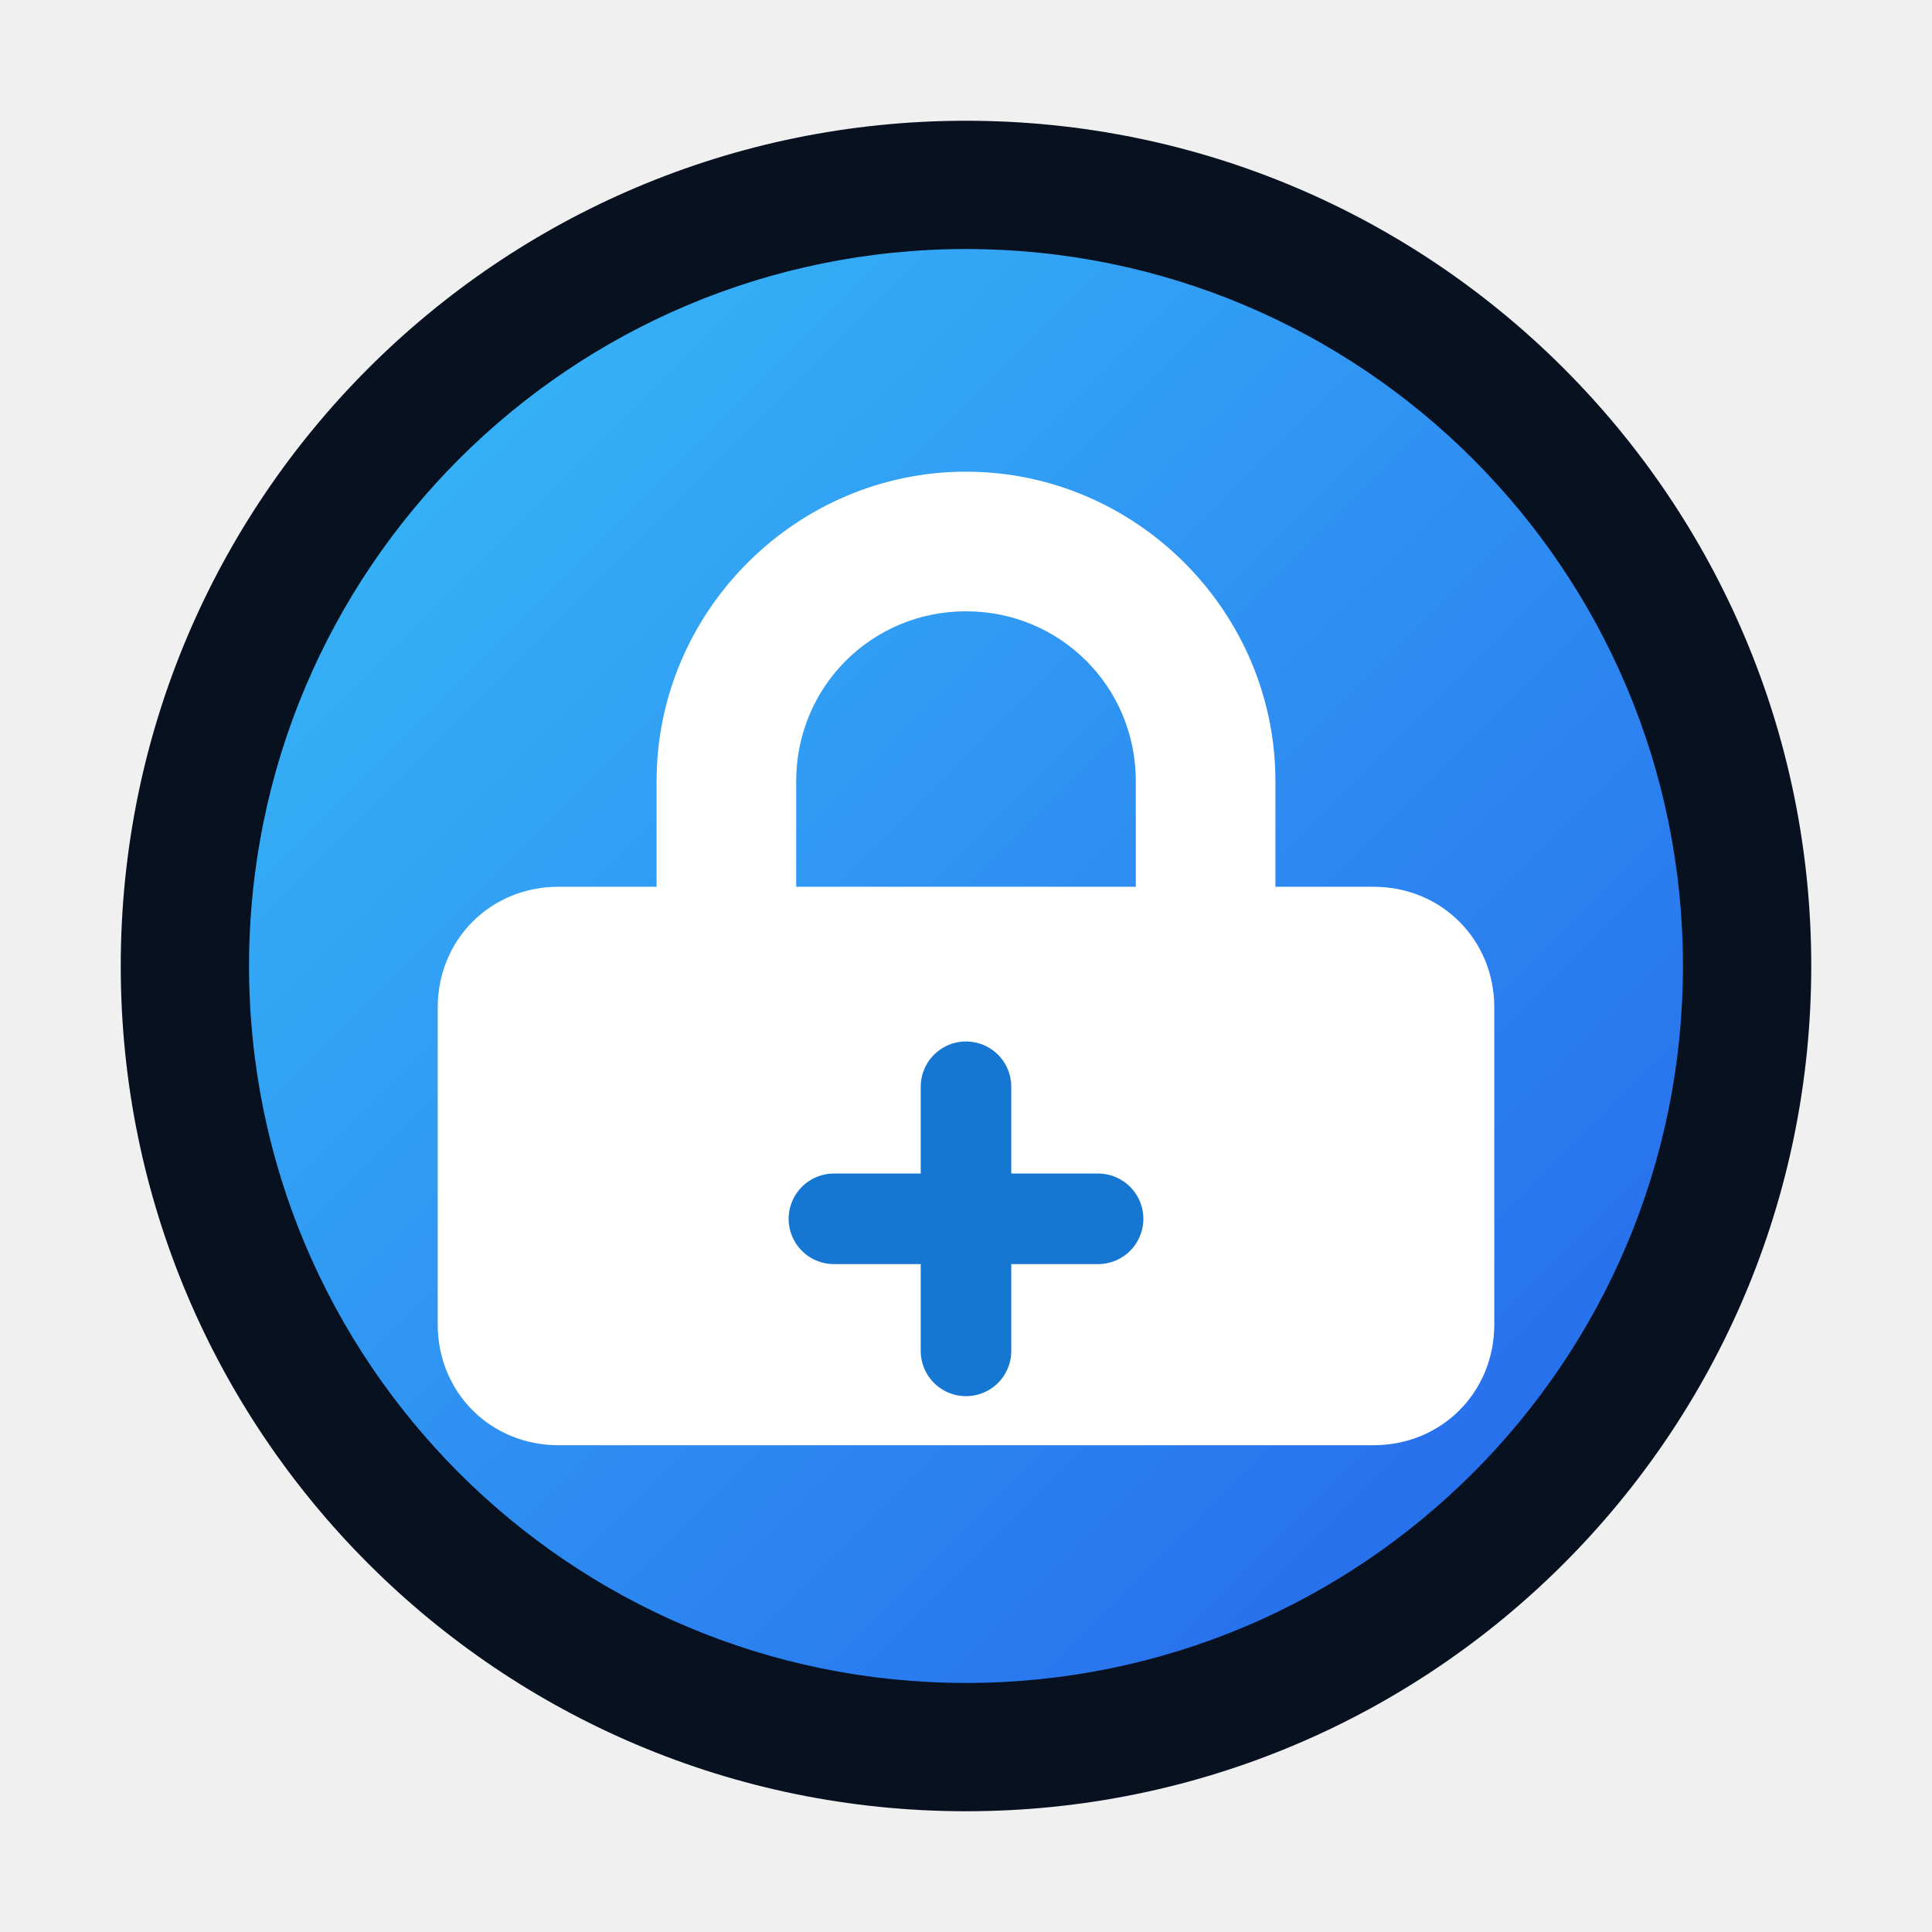
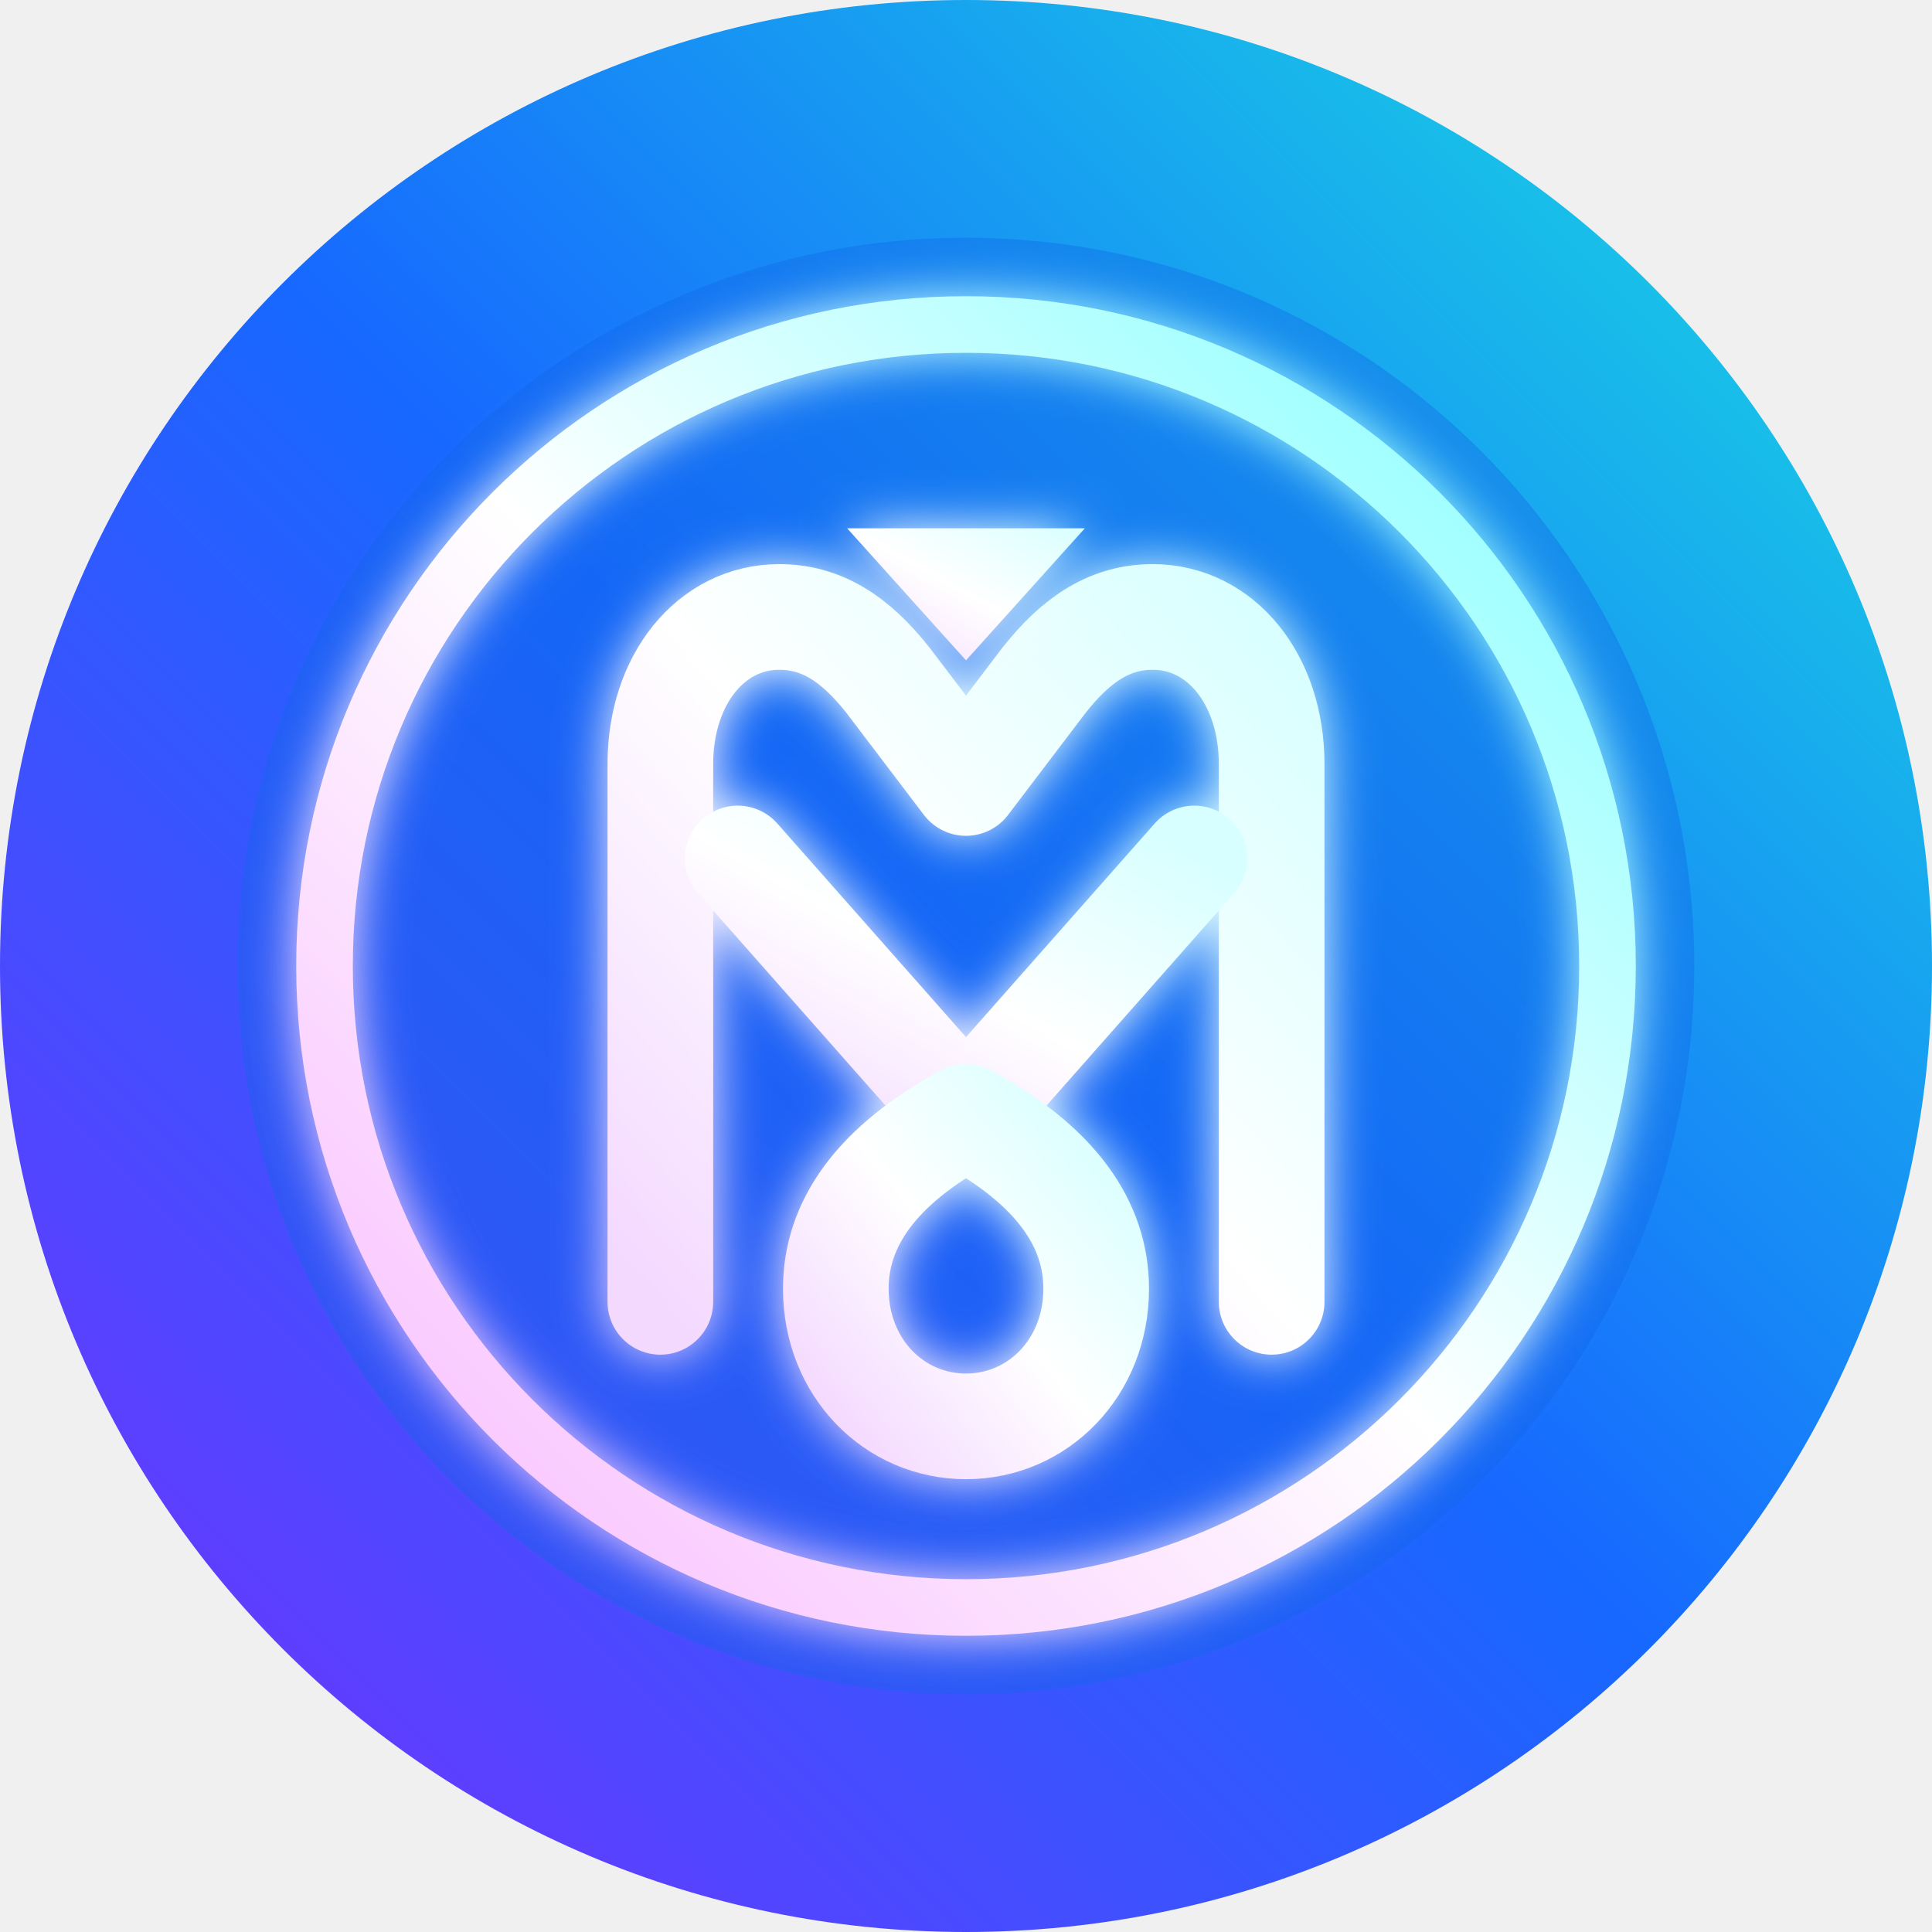
- <svg xmlns="http://www.w3.org/2000/svg" viewBox="0 0 512 512" role="img" aria-label="MedSBoX brand mark">
+ <svg xmlns="http://www.w3.org/2000/svg" viewBox="0 0 1024 1024" role="img" aria-label="MedSBoX logo mark">
  <defs>
-     <linearGradient id="g" x1="0" y1="0" x2="1" y2="1">
-       <stop stop-color="#38bdf8" />
-       <stop offset="1" stop-color="#2563eb" />
+     <linearGradient id="bg" x1="0" y1="1" x2="1" y2="0">
+       <stop stop-color="#7c2cff" />
+       <stop offset=".5" stop-color="#1768ff" />
+       <stop offset="1" stop-color="#18e4df" />
    </linearGradient>
+     <linearGradient id="ring" x1="0" y1="1" x2="1" y2="0">
+       <stop stop-color="#f8b7ff" />
+       <stop offset=".5" stop-color="#fff" />
+       <stop offset="1" stop-color="#7fffff" />
+     </linearGradient>
+     <linearGradient id="mark" x1="0" y1="1" x2="1" y2="0">
+       <stop stop-color="#f4d9ff" />
+       <stop offset=".5" stop-color="#fff" />
+       <stop offset="1" stop-color="#d8ffff" />
+     </linearGradient>
+     <filter id="glow" x="-50%" y="-50%" width="200%" height="200%">
+       <feGaussianBlur stdDeviation="13" result="b" />
+       <feMerge>
+         <feMergeNode in="b" />
+         <feMergeNode in="SourceGraphic" />
+       </feMerge>
+     </filter>
  </defs>
-   <circle cx="256" cy="256" r="224" fill="#07111f" />
-   <circle cx="256" cy="256" r="190" fill="url(#g)" />
-   <path d="M256 125c-45 0-82 37-82 82v28h-26c-18 0-32 14-32 32v84c0 18 14 32 32 32h216c18 0 32-14 32-32v-84c0-18-14-32-32-32h-26v-28c0-45-37-82-82-82Zm-45 110v-28c0-25 20-45 45-45s45 20 45 45v28h-90Z" fill="#fff" />
-   <path d="M256 288v70M221 323h70" stroke="#1677d2" stroke-width="24" stroke-linecap="round" />
+   <rect width="1024" height="1024" rx="512" fill="url(#bg)" />
+   <circle cx="512" cy="512" r="386" fill="#1165e9" fill-opacity=".38" />
+   <circle cx="512" cy="512" r="340" fill="none" stroke="url(#ring)" stroke-width="30" filter="url(#glow)" />
+   <circle cx="512" cy="512" r="340" fill="none" stroke="url(#ring)" stroke-width="13" />
+   <g fill="none" stroke="url(#mark)" stroke-width="56" stroke-linecap="round" stroke-linejoin="round" filter="url(#glow)">
+     <path d="M350 690V405c0-45 27-78 63-78 22 0 40 11 58 34l41 54 41-54c18-23 36-34 58-34 36 0 63 33 63 78v285" />
+     <path d="M391 455l121 137 121-137" />
+     <path d="M512 592c-48 26-69 57-69 91 0 42 31 73 69 73s69-31 69-73c0-34-21-65-69-91" />
+   </g>
+   <path d="M449 280h126l-63 70z" fill="url(#mark)" filter="url(#glow)" />
</svg>
